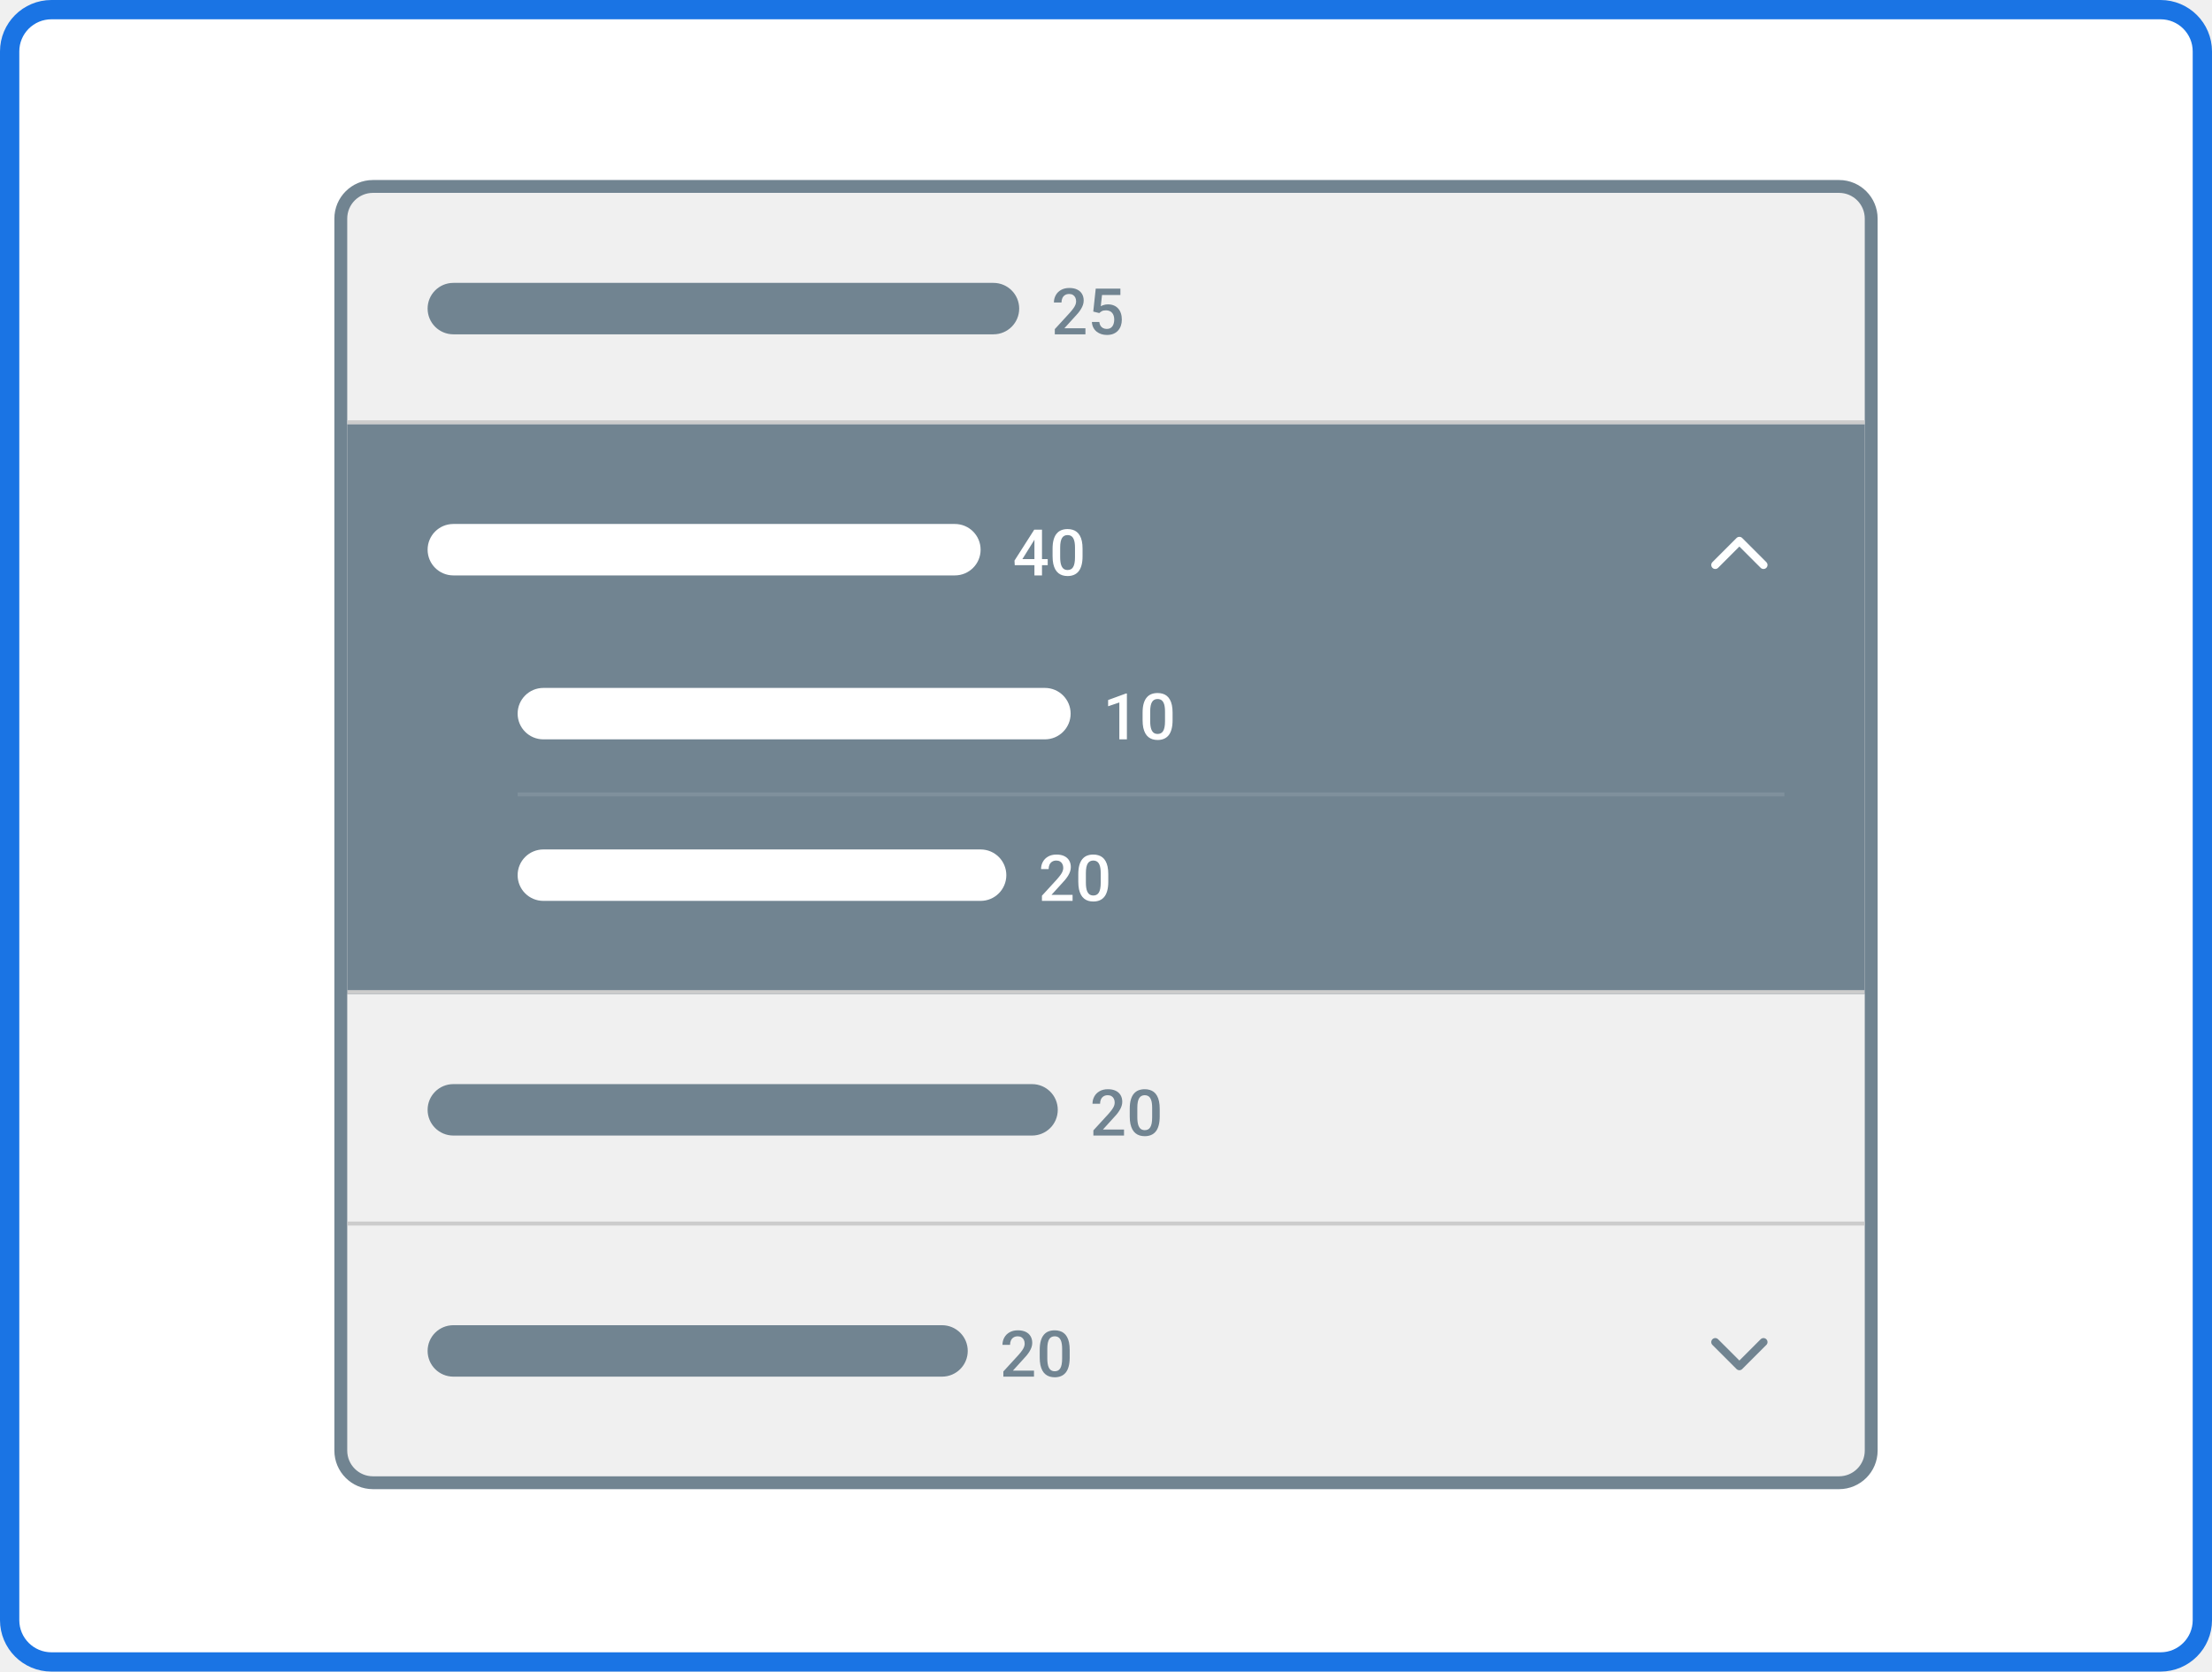
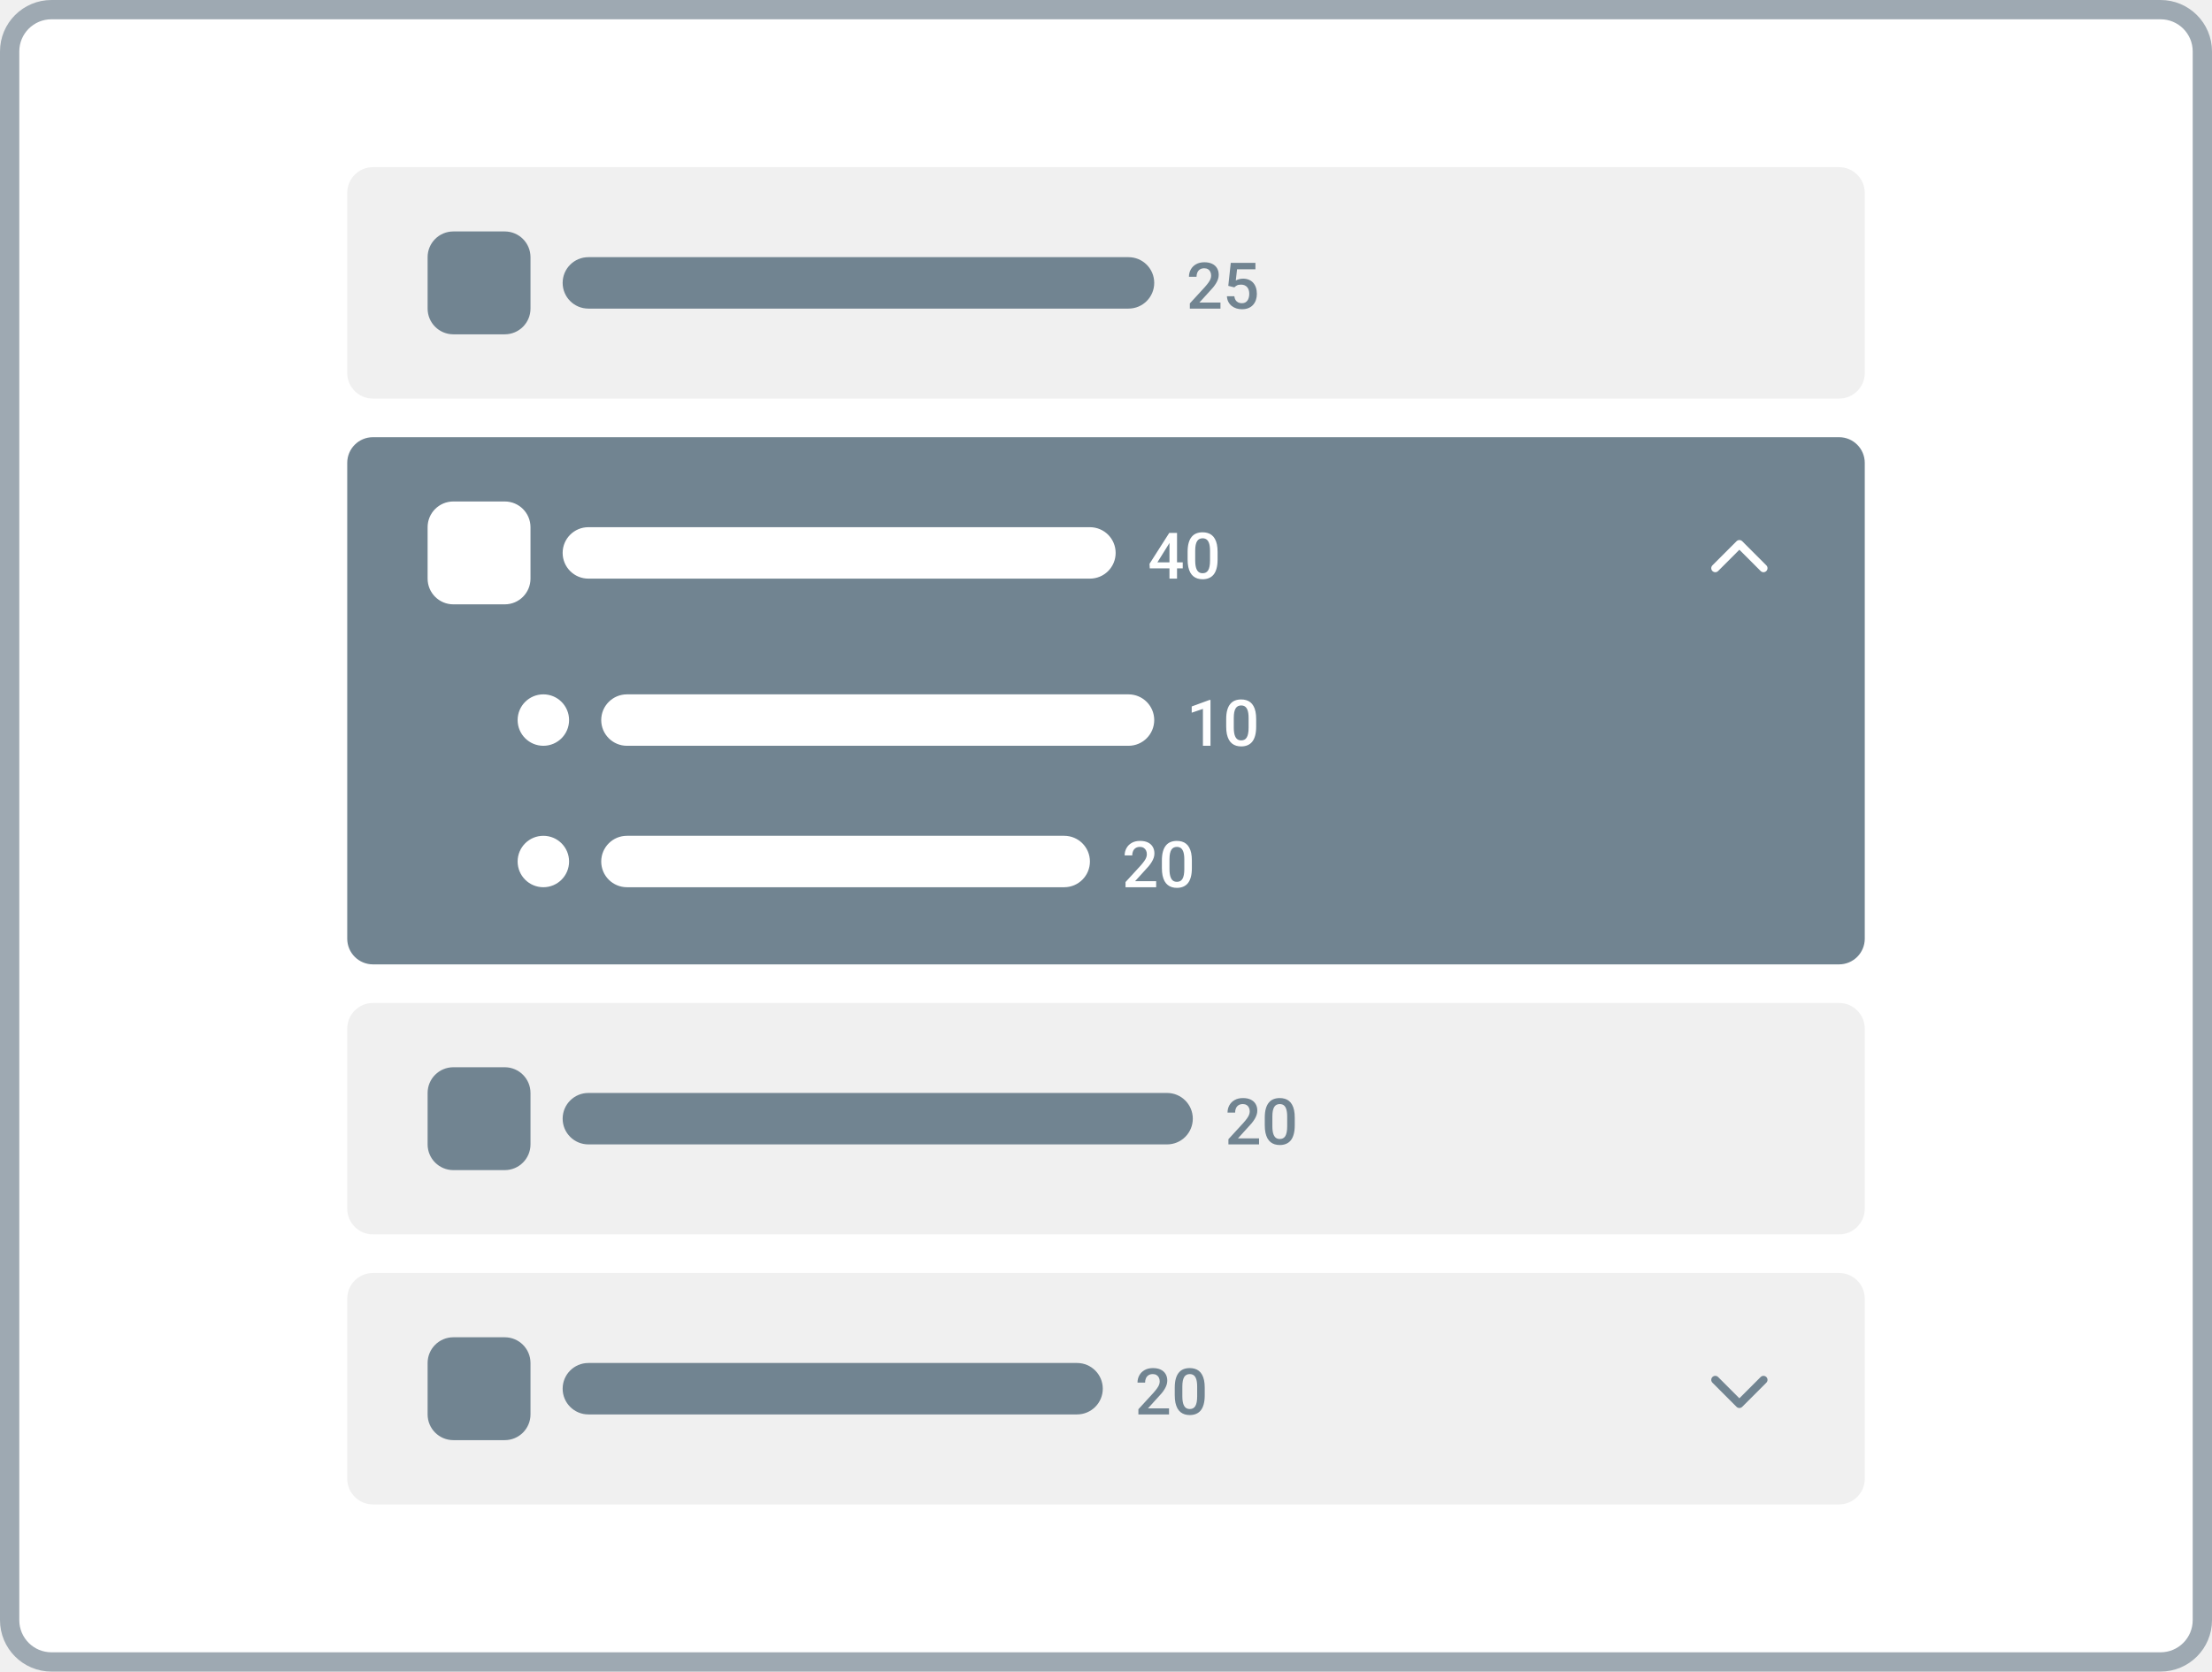
<svg xmlns="http://www.w3.org/2000/svg" width="172" height="130" viewBox="0 0 172 130" fill="none">
  <rect x="0.75" y="0.75" width="170.5" height="128.5" rx="3.25" fill="white" />
-   <rect x="0.75" y="0.75" width="170.5" height="128.5" rx="3.25" stroke="#1A74E4" stroke-width="1.5" />
-   <rect x="26.5" y="14.5" width="119" height="100.812" rx="2.5" fill="#F0F0F0" />
-   <rect x="26.5" y="14.5" width="119" height="100.812" rx="2.5" stroke="#718491" />
-   <mask id="path-3-inside-1_7454_277414" fill="white">
-     <path d="M27 15H145V33H27V15Z" />
-   </mask>
-   <path d="M145 33V32.688H27V33V33.312H145V33Z" fill="#CCCCCC" mask="url(#path-3-inside-1_7454_277414)" />
-   <rect x="33.25" y="22" width="46" height="4" rx="2" fill="#718491" />
-   <path d="M84.401 25.531V26H82.019V25.597L83.176 24.335C83.303 24.192 83.403 24.068 83.476 23.964C83.549 23.86 83.601 23.766 83.63 23.683C83.661 23.599 83.676 23.516 83.676 23.436C83.676 23.324 83.655 23.226 83.613 23.141C83.572 23.055 83.512 22.987 83.432 22.939C83.352 22.888 83.255 22.863 83.142 22.863C83.01 22.863 82.899 22.891 82.81 22.948C82.72 23.005 82.653 23.084 82.607 23.185C82.561 23.284 82.539 23.398 82.539 23.527H81.95C81.95 23.32 81.997 23.131 82.092 22.96C82.186 22.788 82.323 22.651 82.502 22.55C82.681 22.448 82.897 22.396 83.149 22.396C83.387 22.396 83.588 22.436 83.754 22.516C83.92 22.596 84.046 22.709 84.133 22.855C84.221 23.002 84.265 23.175 84.265 23.375C84.265 23.486 84.247 23.596 84.211 23.705C84.175 23.814 84.124 23.923 84.057 24.032C83.992 24.14 83.915 24.248 83.825 24.357C83.736 24.464 83.637 24.573 83.53 24.684L82.761 25.531H84.401ZM85.478 24.347L85.009 24.232L85.202 22.445H87.119V22.943H85.69L85.593 23.815C85.648 23.782 85.725 23.751 85.822 23.72C85.92 23.687 86.031 23.671 86.157 23.671C86.324 23.671 86.474 23.699 86.606 23.754C86.739 23.808 86.853 23.887 86.945 23.991C87.038 24.093 87.109 24.219 87.158 24.367C87.207 24.513 87.231 24.678 87.231 24.862C87.231 25.027 87.207 25.18 87.158 25.324C87.111 25.467 87.039 25.593 86.943 25.702C86.847 25.811 86.726 25.897 86.579 25.959C86.434 26.019 86.263 26.049 86.064 26.049C85.916 26.049 85.773 26.028 85.637 25.985C85.502 25.941 85.38 25.877 85.273 25.793C85.165 25.706 85.079 25.6 85.014 25.475C84.949 25.348 84.912 25.203 84.902 25.038H85.478C85.493 25.154 85.524 25.252 85.573 25.334C85.624 25.413 85.69 25.474 85.773 25.517C85.856 25.559 85.953 25.58 86.061 25.58C86.161 25.58 86.246 25.563 86.318 25.529C86.389 25.493 86.449 25.442 86.496 25.377C86.545 25.311 86.581 25.233 86.603 25.143C86.628 25.053 86.64 24.954 86.64 24.845C86.64 24.741 86.626 24.646 86.599 24.56C86.573 24.473 86.533 24.398 86.479 24.335C86.427 24.271 86.361 24.223 86.281 24.189C86.201 24.153 86.109 24.135 86.005 24.135C85.865 24.135 85.758 24.155 85.683 24.196C85.61 24.236 85.541 24.287 85.478 24.347Z" fill="#718491" />
-   <mask id="path-7-inside-2_7454_277414" fill="white">
-     <path d="M27 33H145V77.312H27V33Z" />
-   </mask>
-   <path d="M27 33H145V77.312H27V33Z" fill="#718491" />
-   <path d="M145 77.312V77H27V77.312V77.625H145V77.312Z" fill="#CCCCCC" mask="url(#path-7-inside-2_7454_277414)" />
-   <rect x="33.25" y="40.75" width="43" height="4" rx="2" fill="white" />
-   <path d="M81.467 43.483V43.952H78.904L78.884 43.598L80.418 41.195H80.889L80.378 42.069L79.497 43.483H81.467ZM81.023 41.195V44.75H80.435V41.195H81.023ZM84.177 42.675V43.256C84.177 43.534 84.15 43.772 84.094 43.969C84.04 44.164 83.962 44.323 83.86 44.445C83.757 44.567 83.634 44.656 83.491 44.713C83.35 44.77 83.191 44.799 83.015 44.799C82.875 44.799 82.745 44.781 82.624 44.745C82.506 44.709 82.398 44.653 82.302 44.577C82.206 44.5 82.124 44.402 82.056 44.281C81.989 44.159 81.937 44.014 81.899 43.844C81.864 43.675 81.846 43.479 81.846 43.256V42.675C81.846 42.395 81.873 42.159 81.929 41.967C81.984 41.773 82.063 41.616 82.165 41.496C82.268 41.373 82.39 41.285 82.532 41.23C82.675 41.174 82.835 41.147 83.01 41.147C83.152 41.147 83.282 41.164 83.401 41.2C83.521 41.234 83.629 41.289 83.723 41.364C83.819 41.439 83.901 41.536 83.967 41.657C84.036 41.776 84.088 41.92 84.124 42.089C84.159 42.257 84.177 42.452 84.177 42.675ZM83.589 43.339V42.587C83.589 42.445 83.581 42.321 83.564 42.213C83.548 42.104 83.524 42.012 83.491 41.938C83.46 41.861 83.421 41.799 83.374 41.752C83.327 41.703 83.273 41.668 83.213 41.647C83.153 41.624 83.085 41.613 83.01 41.613C82.919 41.613 82.838 41.631 82.766 41.666C82.695 41.701 82.634 41.756 82.585 41.833C82.537 41.909 82.499 42.01 82.473 42.135C82.449 42.259 82.436 42.41 82.436 42.587V43.339C82.436 43.482 82.445 43.608 82.461 43.717C82.477 43.826 82.502 43.92 82.534 43.998C82.567 44.075 82.606 44.138 82.651 44.188C82.699 44.237 82.752 44.273 82.812 44.296C82.874 44.319 82.942 44.33 83.015 44.33C83.108 44.33 83.19 44.312 83.262 44.276C83.333 44.241 83.394 44.184 83.442 44.105C83.491 44.026 83.528 43.922 83.552 43.795C83.577 43.669 83.589 43.516 83.589 43.339Z" fill="white" />
-   <path d="M137.125 43.938L135.25 42.062L133.375 43.938" stroke="white" stroke-width="0.625" stroke-miterlimit="10" stroke-linecap="round" stroke-linejoin="round" />
-   <rect x="40.25" y="53.5" width="43" height="4" rx="2" fill="white" />
-   <path d="M87.625 53.933V57.5H87.037V54.631L86.165 54.927V54.441L87.554 53.933H87.625ZM91.177 55.425V56.006C91.177 56.284 91.15 56.522 91.094 56.719C91.04 56.914 90.962 57.073 90.86 57.195C90.757 57.317 90.634 57.406 90.491 57.463C90.35 57.52 90.191 57.549 90.015 57.549C89.875 57.549 89.745 57.531 89.624 57.495C89.506 57.459 89.398 57.403 89.302 57.327C89.206 57.25 89.124 57.152 89.056 57.031C88.989 56.909 88.937 56.764 88.899 56.594C88.864 56.425 88.846 56.229 88.846 56.006V55.425C88.846 55.145 88.873 54.909 88.929 54.717C88.984 54.523 89.063 54.366 89.165 54.246C89.268 54.123 89.39 54.035 89.532 53.98C89.675 53.924 89.835 53.897 90.01 53.897C90.152 53.897 90.282 53.914 90.401 53.95C90.521 53.984 90.629 54.039 90.723 54.114C90.819 54.189 90.901 54.286 90.967 54.407C91.036 54.526 91.088 54.67 91.124 54.839C91.159 55.007 91.177 55.202 91.177 55.425ZM90.589 56.089V55.337C90.589 55.195 90.581 55.071 90.564 54.963C90.548 54.854 90.524 54.762 90.491 54.688C90.46 54.611 90.421 54.549 90.374 54.502C90.327 54.453 90.273 54.418 90.213 54.397C90.153 54.374 90.085 54.363 90.01 54.363C89.919 54.363 89.838 54.381 89.766 54.416C89.695 54.451 89.634 54.506 89.585 54.583C89.537 54.659 89.499 54.76 89.473 54.885C89.449 55.009 89.436 55.16 89.436 55.337V56.089C89.436 56.232 89.445 56.358 89.461 56.467C89.477 56.576 89.502 56.67 89.534 56.748C89.567 56.825 89.606 56.888 89.651 56.938C89.699 56.987 89.752 57.023 89.812 57.046C89.874 57.069 89.942 57.08 90.015 57.08C90.108 57.08 90.19 57.062 90.262 57.026C90.333 56.991 90.394 56.934 90.442 56.855C90.491 56.776 90.528 56.672 90.552 56.545C90.577 56.419 90.589 56.266 90.589 56.089Z" fill="white" />
-   <rect opacity="0.1" x="40.25" y="61.625" width="98.5" height="0.312" fill="white" />
-   <rect x="40.25" y="66.062" width="38" height="4" rx="2" fill="white" />
-   <path d="M83.401 69.594V70.062H81.019V69.66L82.176 68.397C82.303 68.254 82.403 68.13 82.476 68.026C82.549 67.922 82.601 67.829 82.63 67.746C82.661 67.661 82.676 67.579 82.676 67.499C82.676 67.387 82.655 67.288 82.613 67.204C82.572 67.117 82.512 67.05 82.432 67.001C82.352 66.951 82.255 66.925 82.142 66.925C82.01 66.925 81.899 66.954 81.81 67.011C81.72 67.068 81.653 67.147 81.607 67.248C81.561 67.347 81.539 67.461 81.539 67.589H80.95C80.95 67.383 80.997 67.194 81.092 67.023C81.186 66.85 81.323 66.714 81.502 66.613C81.681 66.51 81.897 66.459 82.149 66.459C82.387 66.459 82.588 66.499 82.754 66.579C82.92 66.658 83.046 66.772 83.133 66.918C83.221 67.064 83.265 67.238 83.265 67.438C83.265 67.549 83.247 67.659 83.211 67.768C83.175 67.877 83.124 67.986 83.057 68.095C82.992 68.202 82.915 68.31 82.825 68.419C82.736 68.527 82.637 68.636 82.53 68.747L81.761 69.594H83.401ZM86.177 67.987V68.568C86.177 68.847 86.15 69.084 86.094 69.281C86.04 69.477 85.962 69.635 85.86 69.757C85.757 69.879 85.634 69.969 85.491 70.026C85.35 70.083 85.191 70.111 85.015 70.111C84.875 70.111 84.745 70.093 84.624 70.058C84.506 70.022 84.398 69.966 84.302 69.889C84.206 69.813 84.124 69.714 84.056 69.594C83.989 69.472 83.937 69.326 83.899 69.157C83.864 68.987 83.846 68.791 83.846 68.568V67.987C83.846 67.707 83.873 67.471 83.929 67.279C83.984 67.086 84.063 66.928 84.165 66.808C84.268 66.686 84.39 66.597 84.532 66.542C84.675 66.487 84.835 66.459 85.01 66.459C85.152 66.459 85.282 66.477 85.401 66.513C85.521 66.547 85.629 66.601 85.723 66.676C85.819 66.751 85.901 66.849 85.967 66.969C86.036 67.088 86.088 67.232 86.124 67.401C86.159 67.569 86.177 67.764 86.177 67.987ZM85.589 68.651V67.899C85.589 67.758 85.581 67.633 85.564 67.526C85.548 67.417 85.524 67.325 85.491 67.25C85.46 67.174 85.421 67.112 85.374 67.064C85.327 67.016 85.273 66.981 85.213 66.96C85.153 66.937 85.085 66.925 85.01 66.925C84.919 66.925 84.838 66.943 84.766 66.979C84.695 67.013 84.634 67.069 84.585 67.145C84.537 67.222 84.499 67.322 84.473 67.448C84.449 67.572 84.436 67.722 84.436 67.899V68.651C84.436 68.795 84.445 68.921 84.461 69.03C84.477 69.139 84.502 69.232 84.534 69.311C84.567 69.387 84.606 69.451 84.651 69.501C84.699 69.55 84.752 69.586 84.812 69.608C84.874 69.631 84.942 69.643 85.015 69.643C85.108 69.643 85.19 69.625 85.262 69.589C85.333 69.553 85.394 69.496 85.442 69.418C85.491 69.338 85.528 69.235 85.552 69.108C85.577 68.981 85.589 68.829 85.589 68.651Z" fill="white" />
-   <mask id="path-17-inside-3_7454_277414" fill="white">
-     <path d="M27 77.312H145V95.312H27V77.312Z" />
-   </mask>
-   <path d="M145 95.312V95H27V95.312V95.625H145V95.312Z" fill="#CCCCCC" mask="url(#path-17-inside-3_7454_277414)" />
-   <rect x="33.25" y="84.312" width="49" height="4" rx="2" fill="#718491" />
-   <path d="M87.401 87.844V88.312H85.019V87.91L86.176 86.647C86.303 86.504 86.403 86.38 86.476 86.276C86.549 86.172 86.601 86.079 86.63 85.996C86.661 85.911 86.676 85.829 86.676 85.749C86.676 85.637 86.655 85.538 86.613 85.454C86.572 85.367 86.512 85.3 86.432 85.251C86.352 85.201 86.255 85.175 86.142 85.175C86.01 85.175 85.899 85.204 85.81 85.261C85.72 85.318 85.653 85.397 85.607 85.498C85.561 85.597 85.539 85.711 85.539 85.839H84.95C84.95 85.633 84.997 85.444 85.092 85.273C85.186 85.1 85.323 84.964 85.502 84.863C85.681 84.76 85.897 84.709 86.149 84.709C86.387 84.709 86.588 84.749 86.754 84.829C86.92 84.908 87.046 85.022 87.133 85.168C87.221 85.314 87.265 85.488 87.265 85.688C87.265 85.799 87.247 85.909 87.211 86.018C87.175 86.127 87.124 86.236 87.057 86.345C86.992 86.452 86.915 86.56 86.825 86.669C86.736 86.777 86.637 86.886 86.53 86.997L85.761 87.844H87.401ZM90.177 86.237V86.818C90.177 87.097 90.15 87.334 90.094 87.531C90.04 87.727 89.962 87.885 89.86 88.007C89.757 88.129 89.634 88.219 89.491 88.276C89.35 88.333 89.191 88.361 89.015 88.361C88.875 88.361 88.745 88.343 88.624 88.308C88.506 88.272 88.398 88.216 88.302 88.139C88.206 88.063 88.124 87.964 88.056 87.844C87.989 87.722 87.937 87.576 87.899 87.407C87.864 87.237 87.846 87.041 87.846 86.818V86.237C87.846 85.957 87.873 85.721 87.929 85.529C87.984 85.336 88.063 85.178 88.165 85.058C88.268 84.936 88.39 84.847 88.532 84.792C88.675 84.737 88.835 84.709 89.01 84.709C89.152 84.709 89.282 84.727 89.401 84.763C89.521 84.797 89.629 84.851 89.723 84.926C89.819 85.001 89.901 85.099 89.967 85.219C90.036 85.338 90.088 85.482 90.124 85.651C90.159 85.819 90.177 86.014 90.177 86.237ZM89.589 86.901V86.149C89.589 86.008 89.581 85.883 89.564 85.776C89.548 85.667 89.524 85.575 89.491 85.5C89.46 85.424 89.421 85.362 89.374 85.314C89.327 85.266 89.273 85.231 89.213 85.21C89.153 85.187 89.085 85.175 89.01 85.175C88.919 85.175 88.838 85.193 88.766 85.229C88.695 85.263 88.634 85.319 88.585 85.395C88.537 85.472 88.499 85.572 88.473 85.698C88.449 85.822 88.436 85.972 88.436 86.149V86.901C88.436 87.045 88.445 87.171 88.461 87.28C88.477 87.389 88.502 87.482 88.534 87.561C88.567 87.637 88.606 87.701 88.651 87.751C88.699 87.8 88.752 87.836 88.812 87.858C88.874 87.881 88.942 87.893 89.015 87.893C89.108 87.893 89.19 87.875 89.262 87.839C89.333 87.803 89.394 87.746 89.442 87.668C89.491 87.588 89.528 87.485 89.552 87.358C89.577 87.231 89.589 87.079 89.589 86.901Z" fill="#718491" />
-   <rect x="33.25" y="103.062" width="42" height="4" rx="2" fill="#718491" />
-   <path d="M80.401 106.594V107.062H78.019V106.66L79.176 105.397C79.303 105.254 79.403 105.131 79.476 105.026C79.549 104.922 79.601 104.829 79.63 104.746C79.661 104.661 79.676 104.579 79.676 104.499C79.676 104.387 79.655 104.288 79.613 104.204C79.572 104.117 79.512 104.05 79.432 104.001C79.352 103.951 79.255 103.925 79.142 103.925C79.01 103.925 78.899 103.954 78.81 104.011C78.72 104.068 78.653 104.147 78.607 104.248C78.561 104.347 78.539 104.461 78.539 104.589H77.95C77.95 104.383 77.997 104.194 78.092 104.023C78.186 103.85 78.323 103.714 78.502 103.613C78.681 103.51 78.897 103.459 79.149 103.459C79.387 103.459 79.588 103.499 79.754 103.579C79.92 103.658 80.046 103.771 80.133 103.918C80.221 104.064 80.265 104.238 80.265 104.438C80.265 104.549 80.247 104.659 80.211 104.768C80.175 104.877 80.124 104.986 80.057 105.095C79.992 105.202 79.915 105.31 79.825 105.419C79.736 105.527 79.637 105.636 79.53 105.747L78.761 106.594H80.401ZM83.177 104.987V105.568C83.177 105.847 83.15 106.084 83.094 106.281C83.04 106.477 82.962 106.635 82.86 106.757C82.757 106.879 82.634 106.969 82.491 107.026C82.35 107.083 82.191 107.111 82.015 107.111C81.875 107.111 81.745 107.093 81.624 107.058C81.506 107.022 81.398 106.966 81.302 106.889C81.206 106.813 81.124 106.714 81.056 106.594C80.989 106.472 80.937 106.326 80.899 106.157C80.864 105.987 80.846 105.791 80.846 105.568V104.987C80.846 104.707 80.873 104.471 80.929 104.279C80.984 104.086 81.063 103.929 81.165 103.808C81.268 103.686 81.39 103.597 81.532 103.542C81.675 103.487 81.835 103.459 82.01 103.459C82.152 103.459 82.282 103.477 82.401 103.513C82.521 103.547 82.629 103.601 82.723 103.676C82.819 103.751 82.901 103.849 82.967 103.969C83.036 104.088 83.088 104.232 83.124 104.401C83.159 104.569 83.177 104.764 83.177 104.987ZM82.589 105.651V104.899C82.589 104.758 82.581 104.633 82.564 104.526C82.548 104.417 82.524 104.325 82.491 104.25C82.46 104.174 82.421 104.112 82.374 104.064C82.327 104.016 82.273 103.981 82.213 103.959C82.153 103.937 82.085 103.925 82.01 103.925C81.919 103.925 81.838 103.943 81.766 103.979C81.695 104.013 81.634 104.069 81.585 104.145C81.537 104.222 81.499 104.322 81.473 104.448C81.449 104.571 81.436 104.722 81.436 104.899V105.651C81.436 105.795 81.445 105.921 81.461 106.03C81.477 106.139 81.502 106.232 81.534 106.311C81.567 106.387 81.606 106.451 81.651 106.501C81.699 106.55 81.752 106.586 81.812 106.608C81.874 106.631 81.942 106.643 82.015 106.643C82.108 106.643 82.19 106.625 82.262 106.589C82.333 106.553 82.394 106.496 82.442 106.418C82.491 106.338 82.528 106.235 82.552 106.108C82.577 105.981 82.589 105.829 82.589 105.651Z" fill="#718491" />
-   <path d="M133.375 104.375L135.25 106.25L137.125 104.375" stroke="#718491" stroke-width="0.625" stroke-miterlimit="10" stroke-linecap="round" stroke-linejoin="round" />
+   <rect x="0.75" y="0.75" width="170.5" height="128.5" rx="3.25" stroke="#9EA9B2" stroke-width="1.5" />
+   <path d="M27 15C27 13.895 27.895 13 29 13H143C144.105 13 145 13.895 145 15V29C145 30.105 144.105 31 143 31H29C27.895 31 27 30.105 27 29V15Z" fill="#F0F0F0" />
+   <rect x="33.25" y="18" width="8" height="8" rx="2" fill="#718491" />
+   <rect x="43.75" y="20" width="46" height="4" rx="2" fill="#718491" />
+   <path d="M94.901 23.531V24H92.519V23.597L93.676 22.335C93.803 22.192 93.903 22.068 93.976 21.964C94.049 21.86 94.101 21.766 94.13 21.683C94.161 21.599 94.176 21.516 94.176 21.436C94.176 21.324 94.155 21.226 94.113 21.141C94.072 21.055 94.012 20.987 93.932 20.939C93.852 20.888 93.755 20.863 93.642 20.863C93.51 20.863 93.399 20.891 93.31 20.948C93.22 21.005 93.153 21.084 93.107 21.185C93.061 21.284 93.039 21.398 93.039 21.527H92.45C92.45 21.32 92.497 21.131 92.592 20.96C92.686 20.788 92.823 20.651 93.002 20.55C93.181 20.448 93.397 20.396 93.649 20.396C93.887 20.396 94.088 20.436 94.254 20.516C94.42 20.596 94.546 20.709 94.633 20.855C94.721 21.002 94.765 21.175 94.765 21.375C94.765 21.486 94.747 21.596 94.711 21.705C94.675 21.814 94.624 21.923 94.557 22.032C94.492 22.14 94.415 22.248 94.325 22.357C94.236 22.464 94.137 22.573 94.03 22.684L93.261 23.531H94.901ZM95.978 22.347L95.509 22.232L95.702 20.445H97.619V20.943H96.19L96.093 21.815C96.148 21.782 96.225 21.751 96.322 21.72C96.42 21.687 96.531 21.671 96.657 21.671C96.824 21.671 96.974 21.699 97.106 21.754C97.239 21.808 97.353 21.887 97.445 21.991C97.538 22.093 97.609 22.219 97.658 22.367C97.707 22.513 97.731 22.678 97.731 22.862C97.731 23.027 97.707 23.18 97.658 23.324C97.611 23.467 97.539 23.593 97.443 23.702C97.347 23.811 97.226 23.897 97.079 23.959C96.934 24.019 96.763 24.049 96.564 24.049C96.416 24.049 96.273 24.028 96.137 23.985C96.002 23.941 95.88 23.877 95.773 23.793C95.665 23.706 95.579 23.6 95.514 23.475C95.449 23.348 95.412 23.203 95.402 23.038H95.978C95.993 23.154 96.024 23.252 96.073 23.334C96.124 23.413 96.19 23.474 96.273 23.517C96.356 23.559 96.453 23.58 96.561 23.58C96.661 23.58 96.746 23.563 96.818 23.529C96.889 23.493 96.949 23.442 96.996 23.377C97.045 23.311 97.081 23.233 97.103 23.143C97.128 23.053 97.14 22.954 97.14 22.845C97.14 22.741 97.126 22.646 97.099 22.56C97.073 22.473 97.033 22.398 96.979 22.335C96.927 22.271 96.861 22.223 96.781 22.189C96.701 22.153 96.609 22.135 96.505 22.135C96.365 22.135 96.258 22.155 96.183 22.196C96.11 22.236 96.041 22.287 95.978 22.347Z" fill="#718491" />
+   <path d="M27 36C27 34.895 27.895 34 29 34H143C144.105 34 145 34.895 145 36V73C145 74.105 144.105 75 143 75H29C27.895 75 27 74.105 27 73V36Z" fill="#718491" />
+   <rect x="33.25" y="39" width="8" height="8" rx="2" fill="white" />
+   <rect x="43.75" y="41" width="43" height="4" rx="2" fill="white" />
+   <path d="M91.967 43.733V44.202H89.404L89.384 43.848L90.918 41.445H91.389L90.878 42.319L89.997 43.733H91.967ZM91.523 41.445V45H90.935V41.445H91.523ZM94.677 42.925V43.506C94.677 43.784 94.65 44.022 94.594 44.219C94.54 44.414 94.462 44.573 94.36 44.695C94.257 44.817 94.134 44.906 93.991 44.963C93.85 45.02 93.691 45.049 93.515 45.049C93.375 45.049 93.245 45.031 93.124 44.995C93.006 44.959 92.898 44.903 92.802 44.827C92.706 44.75 92.624 44.652 92.556 44.531C92.489 44.409 92.437 44.264 92.399 44.094C92.364 43.925 92.346 43.729 92.346 43.506V42.925C92.346 42.645 92.373 42.409 92.429 42.217C92.484 42.023 92.563 41.866 92.665 41.746C92.768 41.623 92.89 41.535 93.032 41.48C93.175 41.424 93.335 41.397 93.51 41.397C93.652 41.397 93.782 41.414 93.901 41.45C94.021 41.484 94.129 41.539 94.223 41.614C94.319 41.689 94.401 41.786 94.467 41.907C94.536 42.026 94.588 42.17 94.624 42.339C94.659 42.507 94.677 42.702 94.677 42.925ZM94.089 43.589V42.837C94.089 42.695 94.081 42.571 94.064 42.463C94.048 42.354 94.024 42.262 93.991 42.188C93.96 42.111 93.921 42.049 93.874 42.002C93.827 41.953 93.773 41.918 93.713 41.897C93.653 41.874 93.585 41.863 93.51 41.863C93.419 41.863 93.338 41.881 93.266 41.916C93.195 41.951 93.134 42.006 93.085 42.083C93.037 42.159 92.999 42.26 92.973 42.385C92.949 42.509 92.936 42.66 92.936 42.837V43.589C92.936 43.732 92.945 43.858 92.961 43.967C92.977 44.076 93.002 44.17 93.034 44.248C93.067 44.325 93.106 44.388 93.151 44.438C93.199 44.487 93.252 44.523 93.312 44.546C93.374 44.569 93.442 44.58 93.515 44.58C93.608 44.58 93.69 44.562 93.762 44.526C93.833 44.491 93.894 44.434 93.942 44.355C93.991 44.276 94.028 44.172 94.052 44.045C94.077 43.919 94.089 43.766 94.089 43.589Z" fill="white" />
+   <path d="M137.125 44.188L135.25 42.312L133.375 44.188" stroke="white" stroke-width="0.625" stroke-miterlimit="10" stroke-linecap="round" stroke-linejoin="round" />
+   <rect x="40.25" y="54" width="4" height="4" rx="2" fill="white" />
+   <rect x="46.75" y="54" width="43" height="4" rx="2" fill="white" />
+   <path d="M94.125 54.433V58H93.537V55.131L92.665 55.427V54.941L94.054 54.433H94.125ZM97.677 55.925V56.506C97.677 56.784 97.65 57.022 97.594 57.219C97.54 57.414 97.462 57.573 97.36 57.695C97.257 57.817 97.134 57.906 96.991 57.963C96.85 58.02 96.691 58.049 96.515 58.049C96.375 58.049 96.245 58.031 96.124 57.995C96.006 57.959 95.898 57.903 95.802 57.827C95.706 57.75 95.624 57.652 95.556 57.531C95.489 57.409 95.437 57.264 95.399 57.094C95.364 56.925 95.346 56.729 95.346 56.506V55.925C95.346 55.645 95.373 55.409 95.429 55.217C95.484 55.023 95.563 54.866 95.665 54.746C95.768 54.623 95.89 54.535 96.032 54.48C96.175 54.424 96.335 54.397 96.51 54.397C96.652 54.397 96.782 54.414 96.901 54.45C97.021 54.484 97.129 54.539 97.223 54.614C97.319 54.689 97.401 54.786 97.467 54.907C97.536 55.026 97.588 55.17 97.624 55.339C97.659 55.507 97.677 55.702 97.677 55.925ZM97.089 56.589V55.837C97.089 55.695 97.081 55.571 97.064 55.463C97.048 55.354 97.024 55.262 96.991 55.188C96.96 55.111 96.921 55.049 96.874 55.002C96.827 54.953 96.773 54.918 96.713 54.897C96.653 54.874 96.585 54.863 96.51 54.863C96.419 54.863 96.338 54.881 96.266 54.916C96.195 54.951 96.134 55.006 96.085 55.083C96.037 55.159 95.999 55.26 95.973 55.385C95.949 55.509 95.936 55.66 95.936 55.837V56.589C95.936 56.732 95.945 56.858 95.961 56.967C95.977 57.076 96.002 57.17 96.034 57.248C96.067 57.325 96.106 57.388 96.151 57.438C96.199 57.487 96.252 57.523 96.312 57.546C96.374 57.569 96.442 57.58 96.515 57.58C96.608 57.58 96.69 57.562 96.762 57.526C96.833 57.491 96.894 57.434 96.942 57.355C96.991 57.276 97.028 57.172 97.052 57.045C97.077 56.919 97.089 56.766 97.089 56.589Z" fill="white" />
+   <rect x="40.25" y="65" width="4" height="4" rx="2" fill="white" />
+   <rect x="46.75" y="65" width="38" height="4" rx="2" fill="white" />
+   <path d="M89.901 68.531V69H87.519V68.597L88.676 67.335C88.803 67.192 88.903 67.068 88.976 66.964C89.049 66.86 89.101 66.766 89.13 66.683C89.161 66.599 89.176 66.516 89.176 66.436C89.176 66.324 89.155 66.226 89.113 66.141C89.072 66.055 89.012 65.987 88.932 65.939C88.852 65.888 88.755 65.863 88.642 65.863C88.51 65.863 88.399 65.891 88.31 65.948C88.22 66.005 88.153 66.084 88.107 66.185C88.061 66.284 88.039 66.398 88.039 66.527H87.45C87.45 66.32 87.497 66.131 87.592 65.96C87.686 65.788 87.823 65.651 88.002 65.55C88.181 65.448 88.397 65.397 88.649 65.397C88.887 65.397 89.088 65.436 89.254 65.516C89.42 65.596 89.546 65.709 89.633 65.856C89.721 66.002 89.765 66.175 89.765 66.376C89.765 66.486 89.747 66.596 89.711 66.705C89.675 66.814 89.624 66.923 89.557 67.032C89.492 67.14 89.415 67.248 89.325 67.357C89.236 67.464 89.137 67.573 89.03 67.684L88.261 68.531H89.901ZM92.677 66.925V67.506C92.677 67.784 92.65 68.022 92.594 68.219C92.54 68.414 92.462 68.573 92.36 68.695C92.257 68.817 92.134 68.906 91.991 68.963C91.85 69.02 91.691 69.049 91.515 69.049C91.375 69.049 91.245 69.031 91.124 68.995C91.006 68.959 90.898 68.903 90.802 68.827C90.706 68.75 90.624 68.652 90.556 68.531C90.489 68.409 90.437 68.263 90.399 68.094C90.364 67.925 90.346 67.729 90.346 67.506V66.925C90.346 66.645 90.373 66.409 90.429 66.217C90.484 66.023 90.563 65.866 90.665 65.746C90.768 65.624 90.89 65.535 91.032 65.48C91.175 65.424 91.335 65.397 91.51 65.397C91.652 65.397 91.782 65.414 91.901 65.45C92.021 65.484 92.129 65.539 92.223 65.614C92.319 65.689 92.401 65.786 92.467 65.907C92.536 66.026 92.588 66.17 92.624 66.339C92.659 66.507 92.677 66.702 92.677 66.925ZM92.089 67.589V66.837C92.089 66.695 92.081 66.571 92.064 66.463C92.048 66.354 92.024 66.262 91.991 66.188C91.96 66.111 91.921 66.049 91.874 66.002C91.827 65.953 91.773 65.918 91.713 65.897C91.653 65.874 91.585 65.863 91.51 65.863C91.419 65.863 91.338 65.881 91.266 65.916C91.195 65.951 91.134 66.006 91.085 66.082C91.037 66.159 90.999 66.26 90.973 66.385C90.949 66.509 90.936 66.659 90.936 66.837V67.589C90.936 67.732 90.945 67.858 90.961 67.967C90.977 68.076 91.002 68.17 91.034 68.248C91.067 68.325 91.106 68.388 91.151 68.439C91.199 68.487 91.252 68.523 91.312 68.546C91.374 68.569 91.442 68.58 91.515 68.58C91.608 68.58 91.69 68.562 91.762 68.526C91.833 68.491 91.894 68.434 91.942 68.356C91.991 68.276 92.028 68.172 92.052 68.045C92.077 67.918 92.089 67.766 92.089 67.589Z" fill="white" />
+   <path d="M27 80C27 78.895 27.895 78 29 78H143C144.105 78 145 78.895 145 80V94C145 95.105 144.105 96 143 96H29C27.895 96 27 95.105 27 94V80Z" fill="#F0F0F0" />
+   <rect x="33.25" y="83" width="8" height="8" rx="2" fill="#718491" />
+   <rect x="43.75" y="85" width="49" height="4" rx="2" fill="#718491" />
+   <path d="M97.901 88.531V89H95.519V88.597L96.676 87.335C96.803 87.192 96.903 87.068 96.976 86.964C97.049 86.86 97.101 86.766 97.13 86.683C97.161 86.599 97.176 86.516 97.176 86.436C97.176 86.324 97.155 86.226 97.113 86.141C97.072 86.055 97.012 85.987 96.932 85.939C96.852 85.888 96.755 85.863 96.642 85.863C96.51 85.863 96.399 85.891 96.31 85.948C96.22 86.005 96.153 86.084 96.107 86.185C96.061 86.284 96.039 86.398 96.039 86.527H95.45C95.45 86.32 95.497 86.131 95.592 85.96C95.686 85.788 95.823 85.651 96.002 85.55C96.181 85.448 96.397 85.397 96.649 85.397C96.887 85.397 97.088 85.436 97.254 85.516C97.42 85.596 97.546 85.709 97.633 85.856C97.721 86.002 97.765 86.175 97.765 86.376C97.765 86.486 97.747 86.596 97.711 86.705C97.675 86.814 97.624 86.923 97.557 87.032C97.492 87.14 97.415 87.248 97.325 87.357C97.236 87.464 97.137 87.573 97.03 87.684L96.261 88.531H97.901ZM100.677 86.925V87.506C100.677 87.784 100.65 88.022 100.594 88.219C100.541 88.414 100.462 88.573 100.36 88.695C100.257 88.817 100.134 88.906 99.991 88.963C99.85 89.02 99.691 89.049 99.515 89.049C99.375 89.049 99.245 89.031 99.124 88.995C99.006 88.959 98.898 88.903 98.802 88.827C98.706 88.75 98.624 88.652 98.556 88.531C98.489 88.409 98.437 88.263 98.399 88.094C98.364 87.925 98.346 87.729 98.346 87.506V86.925C98.346 86.645 98.373 86.409 98.429 86.217C98.484 86.023 98.563 85.866 98.665 85.746C98.768 85.624 98.89 85.535 99.032 85.48C99.175 85.424 99.335 85.397 99.51 85.397C99.652 85.397 99.782 85.414 99.901 85.45C100.021 85.484 100.129 85.539 100.223 85.614C100.319 85.689 100.401 85.786 100.467 85.907C100.536 86.026 100.588 86.17 100.624 86.339C100.659 86.507 100.677 86.702 100.677 86.925ZM100.089 87.589V86.837C100.089 86.695 100.081 86.571 100.064 86.463C100.048 86.354 100.024 86.262 99.991 86.188C99.96 86.111 99.921 86.049 99.874 86.002C99.827 85.953 99.773 85.918 99.713 85.897C99.653 85.874 99.585 85.863 99.51 85.863C99.419 85.863 99.338 85.881 99.266 85.916C99.195 85.951 99.134 86.006 99.085 86.082C99.037 86.159 98.999 86.26 98.973 86.385C98.949 86.509 98.936 86.659 98.936 86.837V87.589C98.936 87.732 98.945 87.858 98.961 87.967C98.977 88.076 99.002 88.17 99.034 88.248C99.067 88.325 99.106 88.388 99.151 88.439C99.199 88.487 99.252 88.523 99.312 88.546C99.374 88.569 99.442 88.58 99.515 88.58C99.608 88.58 99.69 88.562 99.762 88.526C99.833 88.491 99.894 88.434 99.942 88.356C99.991 88.276 100.028 88.172 100.052 88.045C100.077 87.918 100.089 87.766 100.089 87.589Z" fill="#718491" />
+   <rect x="27" y="99" width="118" height="18" rx="2" fill="#F0F0F0" />
+   <rect x="33.25" y="104" width="8" height="8" rx="2" fill="#718491" />
+   <rect x="43.75" y="106" width="42" height="4" rx="2" fill="#718491" />
+   <path d="M90.901 109.531V110H88.519V109.597L89.676 108.335C89.803 108.192 89.903 108.068 89.976 107.964C90.049 107.86 90.101 107.766 90.13 107.683C90.161 107.598 90.176 107.516 90.176 107.437C90.176 107.324 90.155 107.226 90.113 107.141C90.072 107.055 90.012 106.987 89.932 106.938C89.852 106.888 89.755 106.863 89.642 106.863C89.51 106.863 89.399 106.891 89.31 106.948C89.22 107.005 89.153 107.084 89.107 107.185C89.061 107.284 89.039 107.398 89.039 107.527H88.45C88.45 107.32 88.497 107.131 88.592 106.96C88.686 106.788 88.823 106.651 89.002 106.55C89.181 106.448 89.397 106.396 89.649 106.396C89.887 106.396 90.088 106.436 90.254 106.516C90.42 106.596 90.546 106.709 90.633 106.855C90.721 107.002 90.765 107.175 90.765 107.375C90.765 107.486 90.747 107.596 90.711 107.705C90.675 107.814 90.624 107.923 90.557 108.032C90.492 108.14 90.415 108.248 90.325 108.357C90.236 108.464 90.137 108.573 90.03 108.684L89.261 109.531H90.901ZM93.677 107.925V108.506C93.677 108.784 93.65 109.022 93.594 109.219C93.54 109.414 93.462 109.573 93.36 109.695C93.257 109.817 93.134 109.906 92.991 109.963C92.85 110.02 92.691 110.049 92.515 110.049C92.375 110.049 92.245 110.031 92.124 109.995C92.006 109.959 91.898 109.903 91.802 109.827C91.706 109.75 91.624 109.652 91.556 109.531C91.489 109.409 91.437 109.264 91.399 109.094C91.364 108.925 91.346 108.729 91.346 108.506V107.925C91.346 107.645 91.373 107.409 91.429 107.217C91.484 107.023 91.563 106.866 91.665 106.746C91.768 106.624 91.89 106.535 92.032 106.479C92.175 106.424 92.335 106.396 92.51 106.396C92.652 106.396 92.782 106.414 92.901 106.45C93.021 106.484 93.129 106.539 93.223 106.614C93.319 106.689 93.401 106.786 93.467 106.907C93.536 107.026 93.588 107.17 93.624 107.339C93.659 107.507 93.677 107.702 93.677 107.925ZM93.089 108.589V107.837C93.089 107.695 93.081 107.571 93.064 107.463C93.048 107.354 93.024 107.262 92.991 107.187C92.96 107.111 92.921 107.049 92.874 107.002C92.827 106.953 92.773 106.918 92.713 106.897C92.653 106.874 92.585 106.863 92.51 106.863C92.419 106.863 92.338 106.881 92.266 106.917C92.195 106.951 92.134 107.006 92.085 107.083C92.037 107.159 91.999 107.26 91.973 107.385C91.949 107.509 91.936 107.66 91.936 107.837V108.589C91.936 108.732 91.945 108.858 91.961 108.967C91.977 109.076 92.002 109.17 92.034 109.248C92.067 109.325 92.106 109.388 92.151 109.438C92.199 109.487 92.252 109.523 92.312 109.546C92.374 109.569 92.442 109.58 92.515 109.58C92.608 109.58 92.69 109.562 92.762 109.526C92.833 109.491 92.894 109.434 92.942 109.355C92.991 109.276 93.028 109.172 93.052 109.045C93.077 108.918 93.089 108.766 93.089 108.589Z" fill="#718491" />
+   <path d="M133.375 107.312L135.25 109.188L137.125 107.312" stroke="#718491" stroke-width="0.625" stroke-miterlimit="10" stroke-linecap="round" stroke-linejoin="round" />
</svg>
